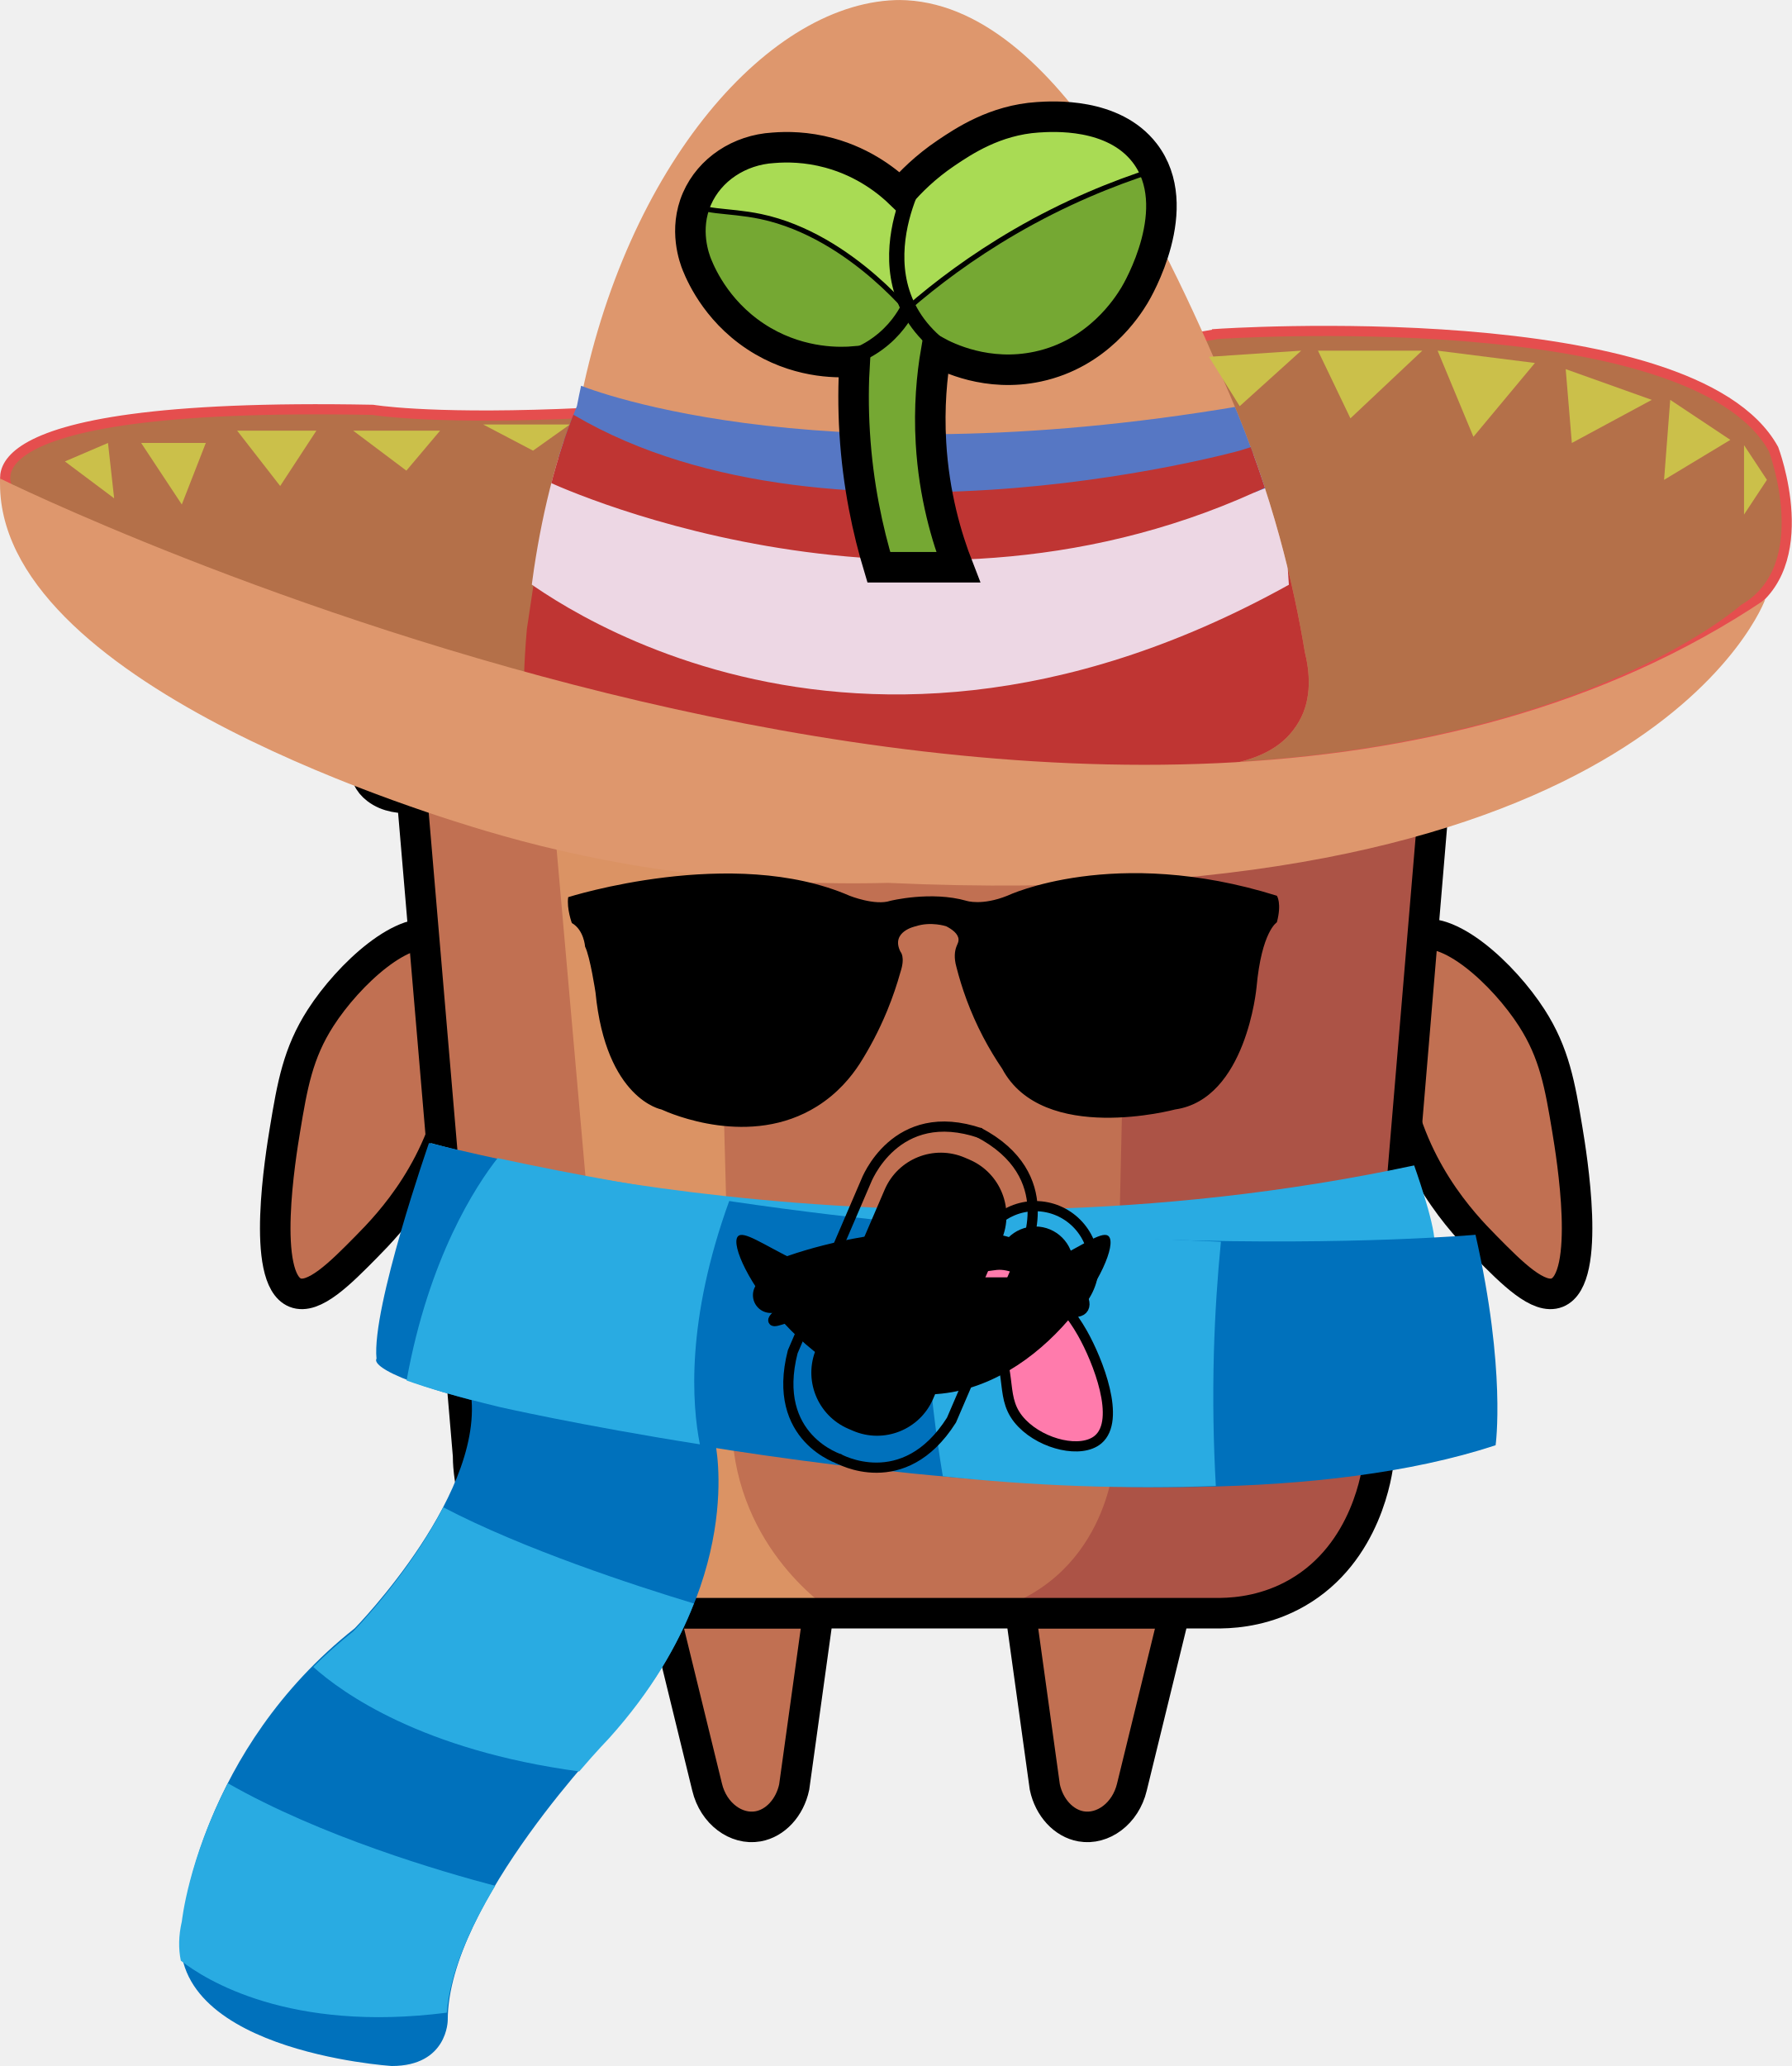
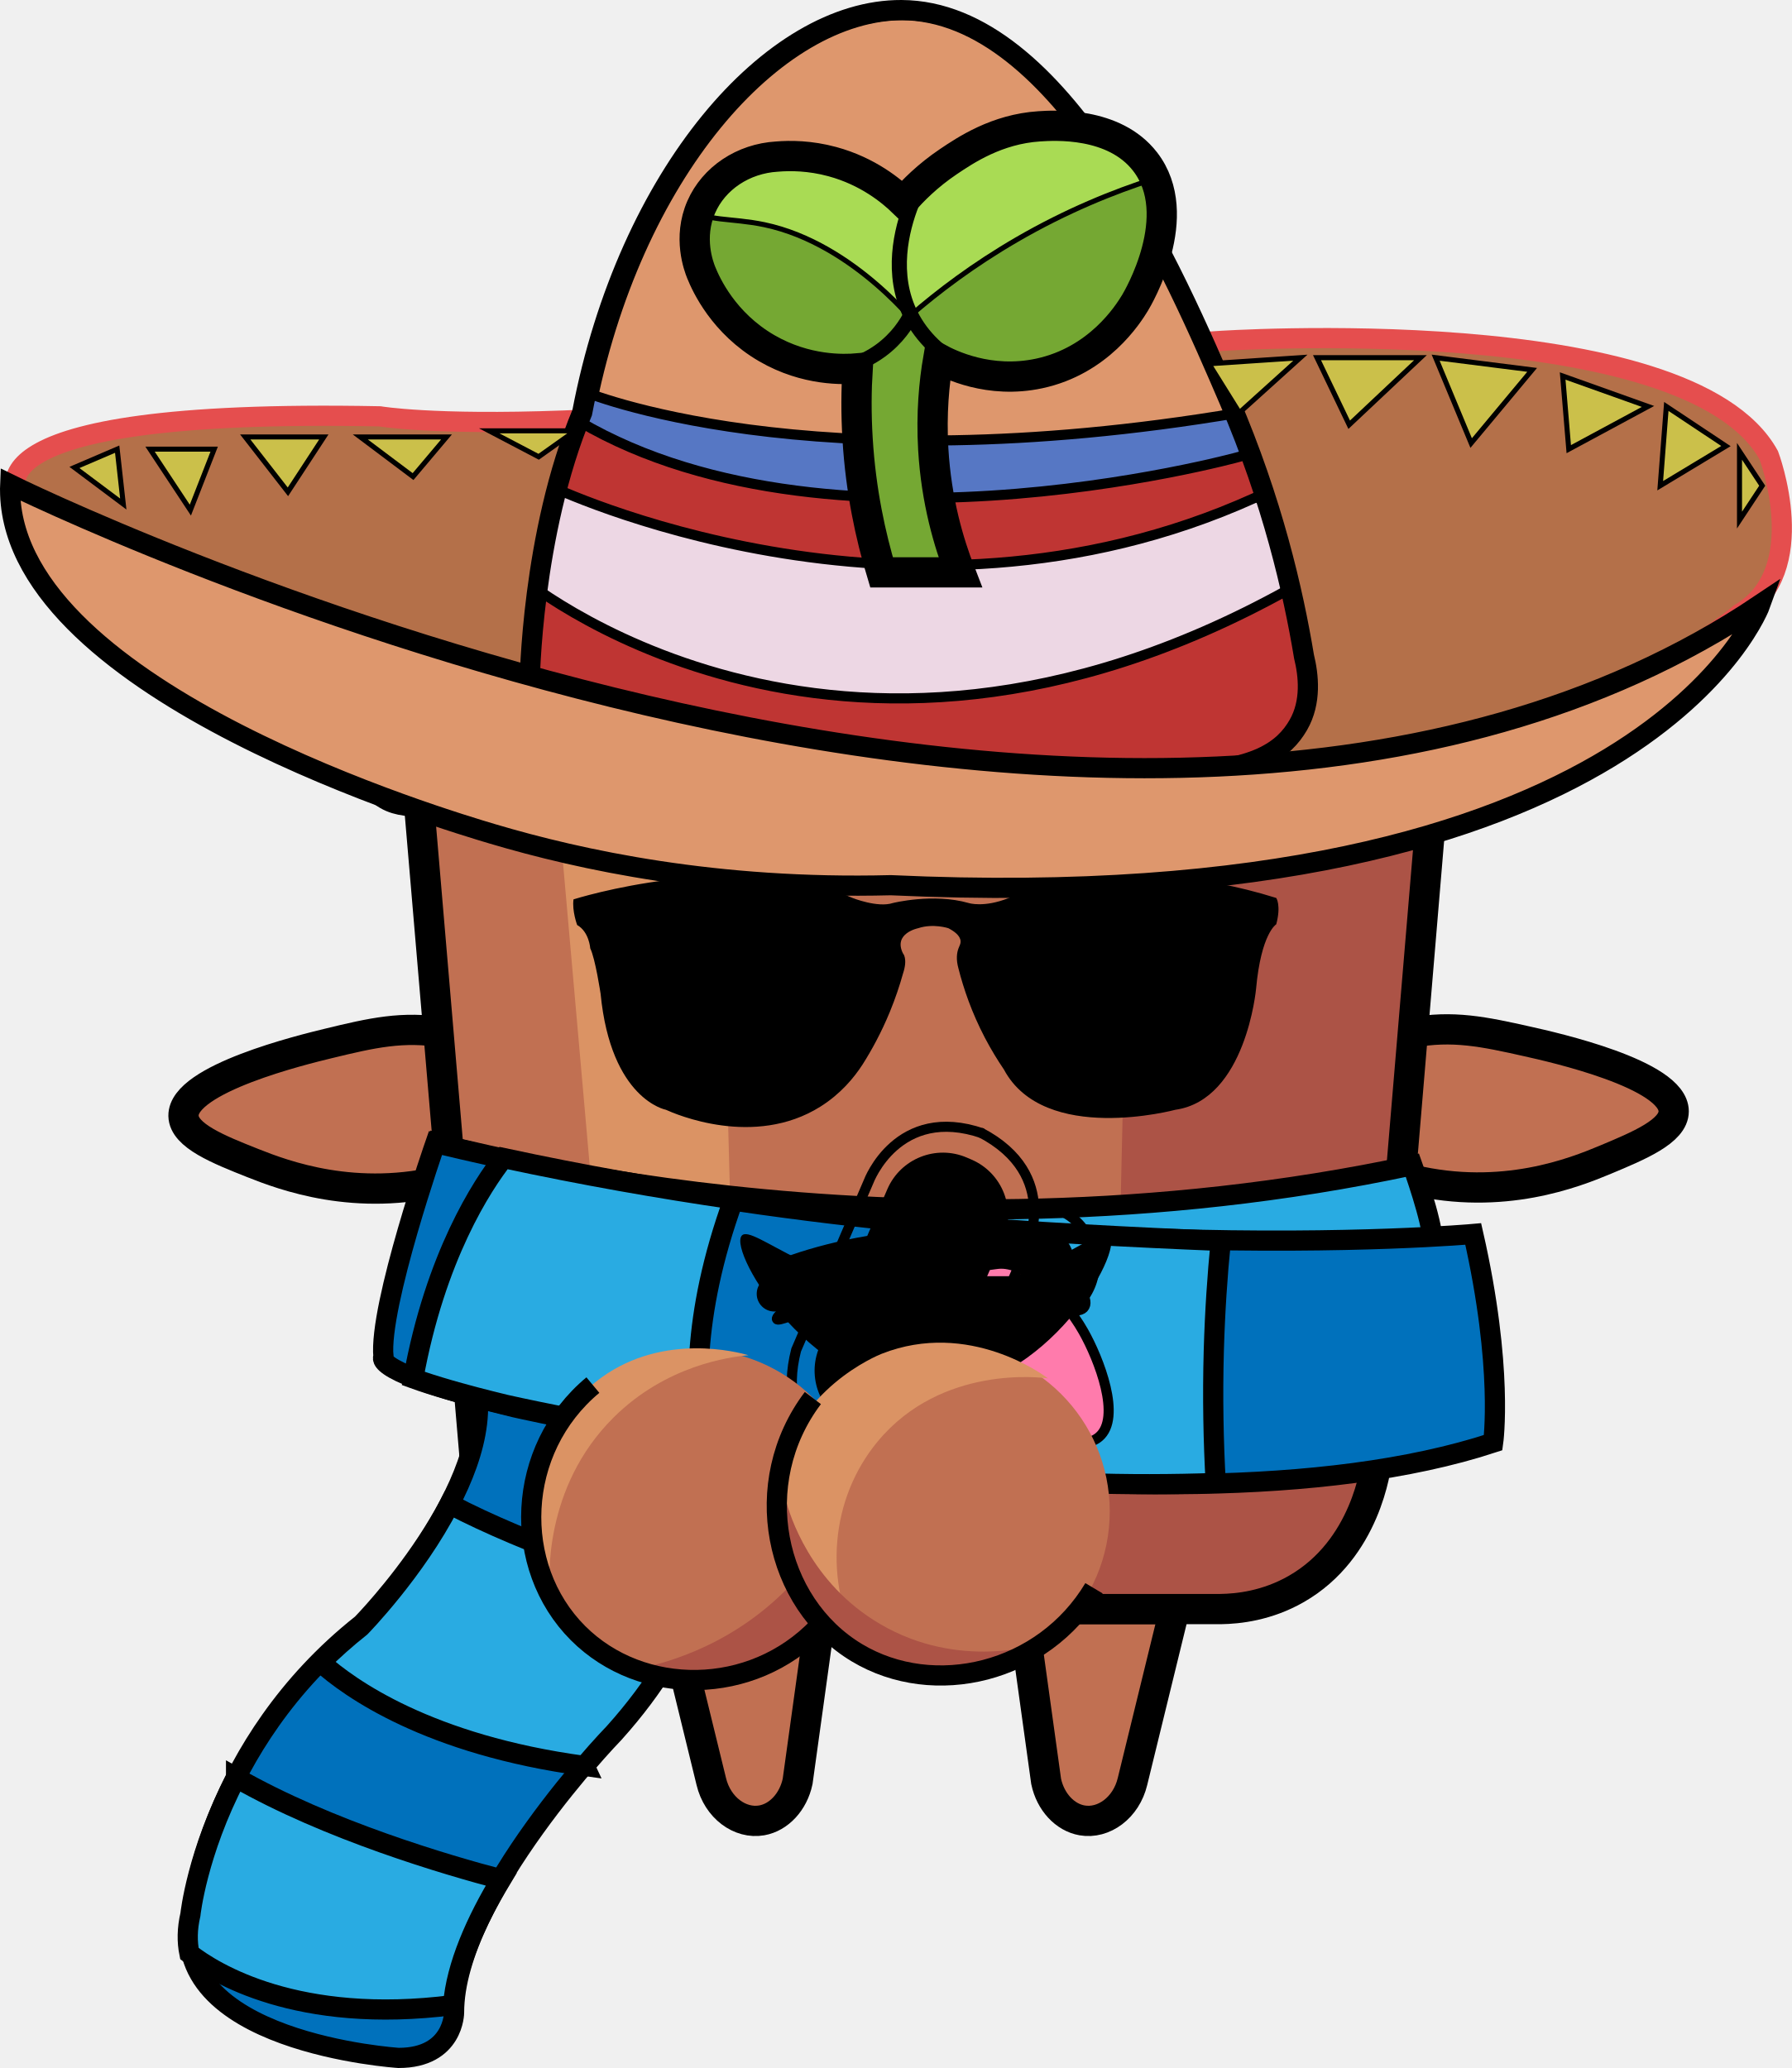
- <svg xmlns="http://www.w3.org/2000/svg" id="Laag_2" viewBox="0 0 352.25 406.05">
+ <svg xmlns="http://www.w3.org/2000/svg" id="Laag_2" viewBox="0 0 355.25 410.05">
  <defs>
-     <style>.cls-1{stroke-width:3px;}.cls-1,.cls-2,.cls-3,.cls-4,.cls-5{fill:none;}.cls-1,.cls-2,.cls-6,.cls-7,.cls-8,.cls-4,.cls-5,.cls-9,.cls-10{stroke-miterlimit:10;}.cls-1,.cls-2,.cls-7,.cls-8,.cls-4,.cls-9,.cls-10{stroke:#000;}.cls-2,.cls-10{stroke-width:6px;}.cls-11{clip-path:url(#clippath);}.cls-3,.cls-12,.cls-13,.cls-14,.cls-15,.cls-16,.cls-17,.cls-18,.cls-19,.cls-20,.cls-21,.cls-22,.cls-23,.cls-24{stroke-width:0px;}.cls-6{fill:#b47049;stroke:#e54e4e;}.cls-6,.cls-7,.cls-4,.cls-9{stroke-width:2px;}.cls-7{fill:#ff7bac;}.cls-8{fill:#a9db54;}.cls-5{stroke:#823a37;stroke-width:4px;}.cls-10,.cls-20{fill:#c17052;}.cls-13{fill:#75a833;}.cls-14{fill:#29abe2;}.cls-15{fill:#5677c4;}.cls-16{fill:#ac5346;}.cls-17{fill:#cbc04a;}.cls-18{fill:#de976d;}.cls-19{fill:#db9364;}.cls-21{fill:#bf3533;}.cls-22{fill:#fff;}.cls-23{fill:#edd7e4;}.cls-24{fill:#0071bc;}</style>
+     <style>.cls-1{stroke-width:3px;}.cls-1,.cls-2,.cls-3,.cls-4,.cls-5,.cls-6,.cls-7,.cls-8,.cls-9,.cls-10,.cls-11,.cls-12,.cls-13,.cls-14,.cls-15,.cls-16,.cls-17{stroke-miterlimit:10;}.cls-1,.cls-2,.cls-3,.cls-4,.cls-6,.cls-7,.cls-8,.cls-9,.cls-10,.cls-11,.cls-12,.cls-13,.cls-15,.cls-16,.cls-17{stroke:#000;}.cls-1,.cls-2,.cls-13,.cls-14,.cls-15{fill:none;}.cls-2,.cls-17{stroke-width:6px;}.cls-18{clip-path:url(#clippath);}.cls-3{fill:#edd7e4;}.cls-3,.cls-4,.cls-7,.cls-8,.cls-13,.cls-16{stroke-width:2px;}.cls-4{fill:#ff7bac;}.cls-5{fill:#b47049;stroke:#e54e4e;}.cls-5,.cls-6,.cls-9,.cls-10,.cls-14,.cls-15{stroke-width:4px;}.cls-6{fill:#0071bc;}.cls-7{fill:#bf3533;}.cls-8{fill:#5677c4;}.cls-9{fill:#29abe2;}.cls-10{fill:#de976d;}.cls-11{fill:#cbc04a;}.cls-12{fill:#a9db54;}.cls-14{stroke:#823a37;}.cls-19,.cls-20,.cls-21,.cls-22,.cls-23,.cls-24{stroke-width:0px;}.cls-17,.cls-23{fill:#c17052;}.cls-20{fill:#75a833;}.cls-21{fill:#ac5346;}.cls-22{fill:#db9364;}.cls-24{fill:#fff;}</style>
    <clipPath id="clippath">
-       <path class="cls-3" d="m113.42,79.8C122.46,32.54,150.97-.11,176.71,0c31.86.14,54.36,52.67,64.98,77.39,8.58,19.97,12.69,37.87,14.83,50.78.9,3.66,1.52,9.01-1.14,13.61-2.78,4.8-8.36,9.36-25.2,9.36-34.11,0-54.35-.46-54.35-.46l-72.82-17.19s.32-29.51,10.41-53.69Z" />
+       <path class="cls-15" d="m115.42,81.8C124.46,34.54,152.97,1.89,178.71,2c31.86.14,54.36,52.67,64.98,77.39,8.58,19.97,12.69,37.87,14.83,50.78.9,3.66,1.52,9.01-1.14,13.61-2.78,4.8-8.36,9.36-25.2,9.36-34.11,0-54.35-.46-54.35-.46l-72.82-17.19s.32-29.51,10.41-53.69Z" />
    </clipPath>
  </defs>
  <g id="harry">
-     <path id="been_l" class="cls-10" d="m130.65,317.05l8.36,34.18c1.25,5.24,5.73,8.47,10,7.72,3.41-.6,6.26-3.67,7.12-7.72,1.58-11.39,3.16-22.78,4.74-34.18h-30.22Z" />
-     <path id="been_r" class="cls-10" d="m230.88,317.05l-8.36,34.18c-1.25,5.24-5.73,8.47-10,7.72-3.41-.6-6.26-3.67-7.12-7.72-1.58-11.39-3.16-22.78-4.74-34.18h30.22Z" />
-     <path id="arm_l" class="cls-10" d="m63.02,200.05c5.51-8.57,16.66-18.86,23-16,7.58,3.42,4.47,23.9,4,27-2.77,18.27-13.42,29.37-18,34-5.1,5.17-10.35,10.47-14,9-6.82-2.75-2.82-27.02-2-32,1.45-8.77,2.55-15.08,7-22Z" />
-     <path id="arm_r" class="cls-10" d="m301.13,200.05c-5.51-8.57-16.66-18.86-23-16-7.58,3.42-4.47,23.9-4,27,2.77,18.27,13.42,29.37,18,34,5.1,5.17,10.35,10.47,14,9,6.82-2.75,2.82-27.02,2-32-1.45-8.77-2.55-15.08-7-22Z" />
+     <path id="been_l" class="cls-17" d="m132.65,319.05l8.36,34.18c1.25,5.24,5.73,8.47,10,7.72,3.41-.6,6.26-3.67,7.12-7.72,1.58-11.39,3.16-22.78,4.74-34.18h-30.22Z" />
+     <path id="been_r" class="cls-17" d="m232.88,319.05l-8.36,34.18c-1.25,5.24-5.73,8.47-10,7.72-3.41-.6-6.26-3.67-7.12-7.72-1.58-11.39-3.16-22.78-4.74-34.18h30.22Z" />
+     <path id="arm_l" class="cls-17" d="m88.04,204.75c10.04,1.72,23.87,7.96,23.71,14.92-.19,8.31-20.26,13.45-23.29,14.23-17.9,4.59-32.28-.88-38.33-3.28-6.75-2.68-13.68-5.43-13.75-9.37-.13-7.35,23.77-13.15,28.67-14.34,8.64-2.1,14.88-3.54,22.99-2.15Z" />
+     <path id="arm_r" class="cls-17" d="m279.86,204.77c-10.01,1.9-23.73,8.38-23.45,15.33.33,8.31,20.49,13.1,23.54,13.82,17.98,4.27,32.26-1.44,38.27-3.95,6.7-2.8,13.59-5.67,13.59-9.61,0-7.36-23.99-12.74-28.92-13.84-8.68-1.95-14.94-3.28-23.02-1.75Z" />
    <g id="pot">
-       <path class="cls-20" d="m81.02,112.05h201c1.76.07,4.07.46,6,2,3.4,2.71,3.1,6.96,3,22-.09,12.87.09,16.92-3,19-1.89,1.27-4.19,1.26-6,.98-3.67,43.67-7.33,87.35-11,131.02-.23,2.09-2.28,18.12-16,26-5.83,3.35-11.55,3.95-15,4h-117.37c-2.69,0-11.64-.36-19.63-7-10.79-8.98-11-22.11-11-24-3.67-43.08-7.33-86.17-11-129.25-2.11.14-4.83-.08-7-1.75-3.15-2.43-3.03-6.3-3-21,.02-13.8-.07-17.52,3-20,2.24-1.8,5.04-2.06,7-2Z" />
-       <path class="cls-16" d="m222.08,152.25l-3.06,134.8s-1.4,24-25.7,30h37.56s18.76,0,18.76,0l13.5-10.93,7.37-15.95,10.09-117.14,1.43-22.98-59.94,2.2Z" />
-       <path class="cls-19" d="m106.02,114.05s-4,3-4,10v28.2h35v-32.43s-.59-5.79,4.21-7.78-35.21,2.01-35.21,2.01Z" />
-       <path class="cls-19" d="m108.29,154.05l11.73,133s1.06,19,21.03,30h23.09s-18.12-11-20.12-34l-3.51-130.8-32.22,1.8Z" />
-       <line class="cls-5" x1="80.02" y1="154.05" x2="285.02" y2="154.05" />
-       <path class="cls-16" d="m74.48,146.54s1.01,4.18,5.04,3.13h148.05v-30.59s0-3.86-3.02-4.9v-3.13l60.43,1.53,5.1,4.56v36.91H71.46l-.45-5.7.45-1.81h3.02Z" />
-       <path class="cls-2" d="m81.02,112.05h201c1.76.07,4.07.46,6,2,3.4,2.71,3.1,6.96,3,22-.09,12.87.09,16.92-3,19-1.89,1.27-4.19,1.26-6,.98-3.67,43.67-7.33,87.35-11,131.02-.23,2.09-2.28,18.12-16,26-5.83,3.35-11.55,3.95-15,4h-117.37c-2.69,0-11.64-.36-19.63-7-10.79-8.98-11-22.11-11-24-3.67-43.08-7.33-86.17-11-129.25-2.11.14-4.83-.08-7-1.75-3.15-2.43-3.03-6.3-3-21,.02-13.8-.07-17.52,3-20,2.24-1.8,5.04-2.06,7-2Z" />
+       <path class="cls-23" d="m83.02,114.05h201c1.76.07,4.07.46,6,2,3.4,2.71,3.1,6.96,3,22-.09,12.87.09,16.92-3,19-1.89,1.27-4.19,1.26-6,.98-3.67,43.67-7.33,87.35-11,131.02-.23,2.09-2.28,18.12-16,26-5.83,3.35-11.55,3.95-15,4h-117.37c-2.69,0-11.64-.36-19.63-7-10.79-8.98-11-22.11-11-24-3.67-43.08-7.33-86.17-11-129.25-2.11.14-4.83-.08-7-1.75-3.15-2.43-3.03-6.3-3-21,.02-13.8-.07-17.52,3-20,2.24-1.8,5.04-2.06,7-2Z" />
+       <path class="cls-21" d="m224.08,154.25l-3.06,134.8s-1.4,24-25.7,30h37.56s18.76,0,18.76,0l13.5-10.93,7.37-15.95,10.09-117.14,1.43-22.98-59.94,2.2Z" />
+       <path class="cls-22" d="m108.02,116.05s-4,3-4,10v28.2h35v-32.43s-.59-5.79,4.21-7.78-35.21,2.01-35.21,2.01Z" />
+       <path class="cls-22" d="m110.29,156.05l11.73,133s1.06,19,21.03,30h23.09s-18.12-11-20.12-34l-3.51-130.8-32.22,1.8Z" />
+       <line class="cls-14" x1="82.02" y1="156.05" x2="287.02" y2="156.05" />
+       <path class="cls-21" d="m76.48,148.54s1.01,4.18,5.04,3.13h148.05v-30.59s0-3.86-3.02-4.9v-3.13l60.43,1.53,5.1,4.56v36.91H73.46l-.45-5.7.45-1.81h3.02Z" />
+       <path class="cls-2" d="m83.02,114.05h201c1.76.07,4.07.46,6,2,3.4,2.71,3.1,6.96,3,22-.09,12.87.09,16.92-3,19-1.89,1.27-4.19,1.26-6,.98-3.67,43.67-7.33,87.35-11,131.02-.23,2.09-2.28,18.12-16,26-5.83,3.35-11.55,3.95-15,4h-117.37c-2.69,0-11.64-.36-19.63-7-10.79-8.98-11-22.11-11-24-3.67-43.08-7.33-86.17-11-129.25-2.11.14-4.83-.08-7-1.75-3.15-2.43-3.03-6.3-3-21,.02-13.8-.07-17.52,3-20,2.24-1.8,5.04-2.06,7-2Z" />
    </g>
    <g id="sombrero">
-       <path class="cls-6" d="m239.26,65.64s93.43-6.39,109.4,22.63c0,0,8.71,22.97-5.8,31.44,0,0-94.3,84.64-340.93-22.97,0,0-14.44-17.87,71.36-16.19,0,0,41.81,7.2,165.97-14.9Z" />
-       <g class="cls-11">
-         <path class="cls-18" d="m113.92,79.8C122.95,32.54,151.47-.11,177.21,0c31.86.14,54.36,52.67,64.98,77.39,8.58,19.97,12.69,37.87,14.83,50.78.9,3.66,1.52,9.01-1.14,13.61-2.78,4.8-8.36,9.36-25.2,9.36-34.11,0-54.35-.46-54.35-.46l-72.82-17.19s.32-29.51,10.41-53.69Z" />
-         <path class="cls-21" d="m106.07,107s39.7,30.84,142.48,5.45,0,43.53,0,43.53l-148.73-7.25,6.25-41.72Z" />
-         <path class="cls-23" d="m102.21,82.22l-1.55,29.77s62.36,53.1,152.72,2.94l-1.94-28.35s-64.17,41.43-149.23-4.36Z" />
-         <path class="cls-15" d="m113.6,75.57s44.26,18.8,130.11,4.26c85.85-14.54,3.02,16.9,3.02,16.9l-99.77,4.4-42.17-12.56s-8.33-8.77,0-11.18,8.81-1.81,8.81-1.81Z" />
-         <path class="cls-21" d="m108.14,78.59l-1.19,15.72s70.26,33.86,139.78,2.42c69.53-31.44-3.02-8.16-3.02-8.16,0,0-86.15,23.88-135.57-9.98Z" />
+       <path class="cls-5" d="m241.26,67.64s93.43-6.39,109.4,22.63c0,0,8.71,22.97-5.8,31.44,0,0-94.3,84.64-340.93-22.97,0,0-14.44-17.87,71.36-16.19,0,0,41.81,7.2,165.97-14.9Z" />
+       <g class="cls-18">
+         <path class="cls-10" d="m115.92,81.8C124.95,34.54,153.47,1.89,179.21,2c31.86.14,54.36,52.67,64.98,77.39,8.58,19.97,12.69,37.87,14.83,50.78.9,3.66,1.52,9.01-1.14,13.61-2.78,4.8-8.36,9.36-25.2,9.36-34.11,0-54.35-.46-54.35-.46l-72.82-17.19s.32-29.51,10.41-53.69Z" />
+         <path class="cls-7" d="m108.07,109s39.7,30.84,142.48,5.45,0,43.53,0,43.53l-148.73-7.25,6.25-41.72Z" />
+         <path class="cls-3" d="m104.21,84.22l-1.55,29.77s62.36,53.1,152.72,2.94l-1.94-28.35s-64.17,41.43-149.23-4.36Z" />
+         <path class="cls-8" d="m115.6,77.57s44.26,18.8,130.11,4.26c85.85-14.54,3.02,16.9,3.02,16.9l-99.77,4.4-42.17-12.56s-8.33-8.77,0-11.18,8.81-1.81,8.81-1.81Z" />
+         <path class="cls-7" d="m110.14,80.59l-1.19,15.72s70.26,33.86,139.78,2.42c69.53-31.44-3.02-8.16-3.02-8.16,0,0-86.15,23.88-135.57-9.98Z" />
      </g>
-       <path class="cls-18" d="m.02,94.05s220.26,108.84,347,23.77c0,0-22.45,62.61-172.42,55.7-34.63.89-61.61-5.02-78.98-10.18C86.73,160.7,1.43,135.37.02,96.05c-.03-.85-.02-1.55,0-2Z" />
+       <path class="cls-15" d="m115.42,81.8C124.46,34.54,152.97,1.89,178.71,2c31.86.14,54.36,52.67,64.98,77.39,8.58,19.97,12.69,37.87,14.83,50.78.9,3.66,1.52,9.01-1.14,13.61-2.78,4.8-8.36,9.36-25.2,9.36-34.11,0-54.35-.46-54.35-.46l-72.82-17.19s.32-29.51,10.41-53.69Z" />
+       <path class="cls-10" d="m2.02,96.05s220.26,108.84,347,23.77c0,0-22.45,62.61-172.42,55.7-34.63.89-61.61-5.02-78.98-10.18-8.88-2.64-94.18-27.97-95.6-67.29-.03-.85-.02-1.55,0-2Z" />
      <g id="Laag_17">
-         <polygon class="cls-17" points="237.67 70.13 243.71 79.83 255.8 68.92 237.67 70.13" />
-         <polygon class="cls-17" points="259.1 68.92 265.48 82.22 279.61 68.92 259.1 68.92" />
-         <polygon class="cls-17" points="282.62 68.92 289.66 85.85 301.75 71.34 282.62 68.92" />
-         <polygon class="cls-17" points="307.8 72.55 309.01 87.06 324.72 78.59 307.8 72.55" />
-         <polygon class="cls-17" points="328.35 78.59 327.14 94.31 340.17 86.45 328.35 78.59" />
-         <polygon class="cls-17" points="342.86 87.49 347.36 94.31 342.86 101.13 342.86 87.49" />
-         <polygon class="cls-17" points="12.76 90.69 22.44 97.94 21.23 87.06 12.76 90.69" />
-         <polygon class="cls-17" points="27.75 87.06 35.74 99.15 40.46 87.06 27.75 87.06" />
-         <polygon class="cls-17" points="46.62 84.64 55.08 95.52 62.2 84.64 46.62 84.64" />
-         <polygon class="cls-17" points="69.43 84.64 79.89 92.5 86.52 84.64 69.43 84.64" />
-         <polygon class="cls-17" points="94.99 83.43 104.79 88.57 112.02 83.43 94.99 83.43" />
+         <polygon class="cls-11" points="239.67 72.13 245.71 81.83 257.8 70.92 239.67 72.13" />
+         <polygon class="cls-11" points="261.1 70.92 267.48 84.22 281.61 70.92 261.1 70.92" />
+         <polygon class="cls-11" points="284.62 70.92 291.66 87.85 303.75 73.34 284.62 70.92" />
+         <polygon class="cls-11" points="309.8 74.55 311.01 89.06 326.72 80.59 309.8 74.55" />
+         <polygon class="cls-11" points="330.35 80.59 329.14 96.31 342.17 88.45 330.35 80.59" />
+         <polygon class="cls-11" points="344.86 89.49 349.36 96.31 344.86 103.13 344.86 89.49" />
+         <polygon class="cls-11" points="14.76 92.69 24.44 99.94 23.23 89.06 14.76 92.69" />
+         <polygon class="cls-11" points="29.75 89.06 37.74 101.15 42.46 89.06 29.75 89.06" />
+         <polygon class="cls-11" points="48.62 86.64 57.08 97.52 64.2 86.64 48.62 86.64" />
+         <polygon class="cls-11" points="71.43 86.64 81.89 94.5 88.52 86.64 71.43 86.64" />
+         <polygon class="cls-11" points="96.99 85.43 106.79 90.57 114.02 85.43 96.99 85.43" />
      </g>
    </g>
    <g id="sjaal">
-       <path class="cls-14" d="m84.69,224.65s90.32,26.4,193.32,4.4c0,0,4,11.14,4,15.07,0,0-219.65,57.13-197.32-19.47Z" />
-       <path class="cls-24" d="m140.58,283.42s6.44,27.63-20.56,57.63c0,0-32,33-32,56,0,0,0,9-11,9,0,0-47-3-41-29,0,0,3.42-33.04,33.71-57.02,0,0,26.88-27.4,22.58-47.69l48.27,11.08Z" />
-       <path class="cls-24" d="m294.02,284.05s2.11-14.75-3.95-41.37c0,0-95.43,8.57-205.74-18.03,0,0-11.31,32.4-10.31,42.4,0,0-3,3,26,10,0,0,127,29,194,7Z" />
-       <path class="cls-14" d="m143.45,235.81c-14.66-2.13-29.95-4.82-45.63-8.19-4.23,5.39-13.5,19.47-17.89,43.7,3.88,1.4,9.67,3.13,18.32,5.22,0,0,15.87,3.62,39.34,7.33-1.55-7.82-2.8-24.3,5.85-48.06Z" />
-       <path class="cls-14" d="m240.02,244.05c-8.97-.36-18.07-.79-27.29-1.31-10.68-.6-21.2-1.3-31.53-2.09.21,14.45,1.23,32.09,4.15,49.49,8.31.89,17.22,1.57,26.67,1.91,9.55.34,18.57.3,27,0-.46-8.14-.64-16.94-.38-26.32.22-7.65.71-14.89,1.38-21.68Z" />
-       <path class="cls-14" d="m44.8,350.49c-7.78,14.94-9.05,27.13-9.05,27.13-.66,2.84-.68,5.41-.2,7.73,4.83,3.77,21.37,14.18,52.28,10.22.61-7.87,4.58-16.71,9.53-24.93-10.65-2.8-34.25-9.7-52.56-20.16Z" />
-       <path class="cls-14" d="m113.88,348.14c3.47-4.05,5.87-6.52,5.87-6.52,8.37-9.3,13.53-18.38,16.66-26.47-11.8-3.57-33.64-10.72-49.27-18.91-6.81,13.28-17.67,24.37-17.67,24.37-2.86,2.27-5.48,4.61-7.89,7.01,5.67,5.09,21.34,16.36,52.31,20.54Z" />
+       <path class="cls-9" d="m86.69,226.65s90.32,26.4,193.32,4.4c0,0,4,11.14,4,15.07,0,0-219.65,57.13-197.32-19.47Z" />
+       <path class="cls-6" d="m142.58,285.42s6.44,27.63-20.56,57.63c0,0-32,33-32,56,0,0,0,9-11,9,0,0-47-3-41-29,0,0,3.42-33.04,33.71-57.02,0,0,26.88-27.4,22.58-47.69l48.27,11.08Z" />
+       <path class="cls-6" d="m296.02,286.05s2.11-14.75-3.95-41.37c0,0-95.43,8.57-205.74-18.03,0,0-11.31,32.4-10.31,42.4,0,0-3,3,26,10,0,0,127,29,194,7Z" />
+       <path class="cls-9" d="m145.45,237.81c-14.66-2.13-29.95-4.82-45.63-8.19-4.23,5.39-13.5,19.47-17.89,43.7,3.88,1.4,9.67,3.13,18.32,5.22,0,0,15.87,3.62,39.34,7.33-1.55-7.82-2.8-24.3,5.85-48.06Z" />
+       <path class="cls-9" d="m242.02,246.05c-8.97-.36-18.07-.79-27.29-1.31-10.68-.6-21.2-1.3-31.53-2.09.21,14.45,1.23,32.09,4.15,49.49,8.31.89,17.22,1.57,26.67,1.91,9.55.34,18.57.3,27,0-.46-8.14-.64-16.94-.38-26.32.22-7.65.71-14.89,1.38-21.68Z" />
+       <path class="cls-9" d="m46.8,352.49c-7.78,14.94-9.05,27.13-9.05,27.13-.66,2.84-.68,5.41-.2,7.73,4.83,3.77,21.37,14.18,52.28,10.22.61-7.87,4.58-16.71,9.53-24.93-10.65-2.8-34.25-9.7-52.56-20.16Z" />
+       <path class="cls-9" d="m115.88,350.14c3.47-4.05,5.87-6.52,5.87-6.52,8.37-9.3,13.53-18.38,16.66-26.47-11.8-3.57-33.64-10.72-49.27-18.91-6.81,13.28-17.67,24.37-17.67,24.37-2.86,2.27-5.48,4.61-7.89,7.01,5.67,5.09,21.34,16.36,52.31,20.54Z" />
    </g>
    <g id="plant">
-       <path class="cls-13" d="m172.77,111.49c-2.16-7.16-4.12-16.08-4.75-26.44-.31-5.05-.26-9.74,0-14-2.7.23-10.2.52-18-4-8.58-4.98-12.02-12.58-13-15-.48-1.19-2.66-6.9,0-13,2.51-5.74,8.33-9.6,15-10,2.67-.22,6.55-.21,11,1,7.07,1.92,11.74,5.82,14,8,1.91-2.22,4.86-5.21,9-8,3.38-2.27,9.57-6.45,18-7,2.93-.19,14.84-.97,21,7,8.24,10.66-1.45,27.1-2,28-1.39,2.29-7.19,11.47-19,14-9.94,2.13-17.83-1.82-20-3-.83,4.85-1.41,10.97-1,18,.6,10.29,3.09,18.65,5.35,24.44h-15.6Z" />
-       <path class="cls-8" d="m136.52,39.55c.54,2.29,6.48,1.63,13,3,18.19,3.82,31.17,21.18,30.33,20.11-1.18-1.5-2.46-3.53-3.33-6.11-2.58-7.7,3.52-13.12,2-18-2.3-7.4-17.46-7.82-22-8-5.46-.21-9.14.73-12,2-3.3,1.47-8.54,4.73-8,7Z" />
-       <path class="cls-8" d="m226.52,33.55c-7.65,2.46-17,6.19-27,12-8.57,4.98-15.54,10.27-21,15-.56-1.61-5.18-15.63,3-27,9.04-12.56,28.53-14.66,39-7,2.98,2.18,4.84,4.87,6,7Z" />
-       <path class="cls-1" d="m180.62,34.33s-14.63,24.89,9.88,37.31" />
-       <path class="cls-1" d="m178.58,60.49c-.81,1.58-2.61,4.56-6.06,7.06-3.44,2.5-6.82,3.29-8.57,3.57" />
-       <path class="cls-2" d="m172.77,111.49c-2.16-7.16-4.12-16.08-4.75-26.44-.31-5.05-.26-9.74,0-14-2.7.23-10.2.52-18-4-8.58-4.98-12.02-12.58-13-15-.48-1.19-2.66-6.9,0-13,2.51-5.74,8.33-9.6,15-10,2.67-.22,6.55-.21,11,1,7.07,1.92,11.74,5.82,14,8,1.91-2.22,4.86-5.21,9-8,3.38-2.27,9.57-6.45,18-7,2.93-.19,14.84-.97,21,7,8.24,10.66-1.45,27.1-2,28-1.39,2.29-7.19,11.47-19,14-9.94,2.13-17.83-1.82-20-3-.83,4.85-1.41,10.97-1,18,.6,10.29,3.09,18.65,5.35,24.44h-15.6Z" />
+       <path class="cls-20" d="m174.77,113.49c-2.16-7.16-4.12-16.08-4.75-26.44-.31-5.05-.26-9.74,0-14-2.7.23-10.2.52-18-4-8.58-4.98-12.02-12.58-13-15-.48-1.19-2.66-6.9,0-13,2.51-5.74,8.33-9.6,15-10,2.67-.22,6.55-.21,11,1,7.07,1.92,11.74,5.82,14,8,1.91-2.22,4.86-5.21,9-8,3.38-2.27,9.57-6.45,18-7,2.93-.19,14.84-.97,21,7,8.24,10.66-1.45,27.1-2,28-1.39,2.29-7.19,11.47-19,14-9.94,2.13-17.83-1.82-20-3-.83,4.85-1.41,10.97-1,18,.6,10.29,3.09,18.65,5.35,24.44h-15.6Z" />
+       <path class="cls-12" d="m138.52,41.55c.54,2.29,6.48,1.63,13,3,18.19,3.82,31.17,21.18,30.33,20.11-1.18-1.5-2.46-3.53-3.33-6.11-2.58-7.7,3.52-13.12,2-18-2.3-7.4-17.46-7.82-22-8-5.46-.21-9.14.73-12,2-3.3,1.47-8.54,4.73-8,7Z" />
+       <path class="cls-12" d="m228.52,35.55c-7.65,2.46-17,6.19-27,12-8.57,4.98-15.54,10.27-21,15-.56-1.61-5.18-15.63,3-27,9.04-12.56,28.53-14.66,39-7,2.98,2.18,4.84,4.87,6,7Z" />
+       <path class="cls-1" d="m182.62,36.33s-14.63,24.89,9.88,37.31" />
+       <path class="cls-1" d="m180.58,62.49c-.81,1.58-2.61,4.56-6.06,7.06-3.44,2.5-6.82,3.29-8.57,3.57" />
+       <path class="cls-2" d="m174.77,113.49c-2.16-7.16-4.12-16.08-4.75-26.44-.31-5.05-.26-9.74,0-14-2.7.23-10.2.52-18-4-8.58-4.98-12.02-12.58-13-15-.48-1.19-2.66-6.9,0-13,2.51-5.74,8.33-9.6,15-10,2.67-.22,6.55-.21,11,1,7.07,1.92,11.74,5.82,14,8,1.91-2.22,4.86-5.21,9-8,3.38-2.27,9.57-6.45,18-7,2.93-.19,14.84-.97,21,7,8.24,10.66-1.45,27.1-2,28-1.39,2.29-7.19,11.47-19,14-9.94,2.13-17.83-1.82-20-3-.83,4.85-1.41,10.97-1,18,.6,10.29,3.09,18.65,5.35,24.44h-15.6Z" />
    </g>
    <g id="ogen">
      <g id="neutraal">
-         <circle class="cls-12" cx="146.52" cy="195.55" r="16.5" />
-         <circle class="cls-12" cx="215.52" cy="195.55" r="16.5" />
-         <circle class="cls-22" cx="220.02" cy="195.05" r="6" />
-         <circle class="cls-22" cx="151.02" cy="195.05" r="6" />
+         <circle class="cls-19" cx="148.52" cy="197.55" r="16.5" />
+         <circle class="cls-19" cx="217.52" cy="197.55" r="16.5" />
+         <circle class="cls-24" cx="222.02" cy="197.05" r="6" />
+         <circle class="cls-24" cx="153.02" cy="197.05" r="6" />
      </g>
      <g id="sangry">
-         <path class="cls-12" d="m153.62,181.53c5.38,1.28,11.41,13.23,6.04,22.54-4.56,7.89-14.65,10.6-22.54,6.04-9.19-5.3-10.03-19.39-6.04-22.54,1.34-1.06,2.48-.3,6.08-.53,9.44-.61,12.21-6.52,16.46-5.51Z" />
-         <path class="cls-12" d="m225.01,210.02c-7.89,4.56-17.98,1.85-22.54-6.04-5.28-9.15.49-21.01,6.04-22.54,3.36-.93,5.07,2.36,14.59,4.28,5.31,1.07,6.5.39,7.95,1.76,4.09,3.89,2.97,17.34-6.04,22.54Z" />
-         <circle class="cls-22" cx="220.02" cy="195.05" r="6" />
-         <circle class="cls-22" cx="151.02" cy="195.05" r="6" />
+         <path class="cls-19" d="m155.62,183.53c5.38,1.28,11.41,13.23,6.04,22.54-4.56,7.89-14.65,10.6-22.54,6.04-9.19-5.3-10.03-19.39-6.04-22.54,1.34-1.06,2.48-.3,6.08-.53,9.44-.61,12.21-6.52,16.46-5.51Z" />
+         <path class="cls-19" d="m227.01,212.02c-7.89,4.56-17.98,1.85-22.54-6.04-5.28-9.15.49-21.01,6.04-22.54,3.36-.93,5.07,2.36,14.59,4.28,5.31,1.07,6.5.39,7.95,1.76,4.09,3.89,2.97,17.34-6.04,22.54Z" />
+         <circle class="cls-24" cx="222.02" cy="197.05" r="6" />
+         <circle class="cls-24" cx="153.02" cy="197.05" r="6" />
      </g>
-       <g id="Bril">
-         <path class="cls-12" d="m111.7,176.33s32.32-10.28,55.32-.28c0,0,5,2,8,1,0,0,8-2,15,0,0,0,3,1,8-1,0,0,21-10,53,0,0,0,1,1.45,0,5.22,0,0-3,1.78-4,12.78,0,0-2,22-16,24,0,0-26,7-34-8-1.26-1.85-2.53-3.93-3.75-6.25-2.63-5.03-4.24-9.77-5.25-13.75-.52-1.86-.32-3.14,0-4,.21-.57.45-.9.42-1.42-.06-1.13-1.3-2-2.42-2.58,0,0-3-1-6,0,0,0-5,1-3,5,0,0,1,1,0,4-.65,2.35-1.51,4.91-2.62,7.62-1.68,4.07-3.57,7.53-5.38,10.38-1.71,2.65-4.37,5.86-8.38,8.38-13.16,8.26-28.81,1.45-30.62.62,0,0-10.9-2-12.95-23,0,0-1.05-7-2.05-9,0,0-.21-3.28-2.6-4.64,0,0-1.04-2.8-.72-5.08Z" />
+       <g id="bril">
+         <path class="cls-19" d="m113.7,178.33s32.32-10.28,55.32-.28c0,0,5,2,8,1,0,0,8-2,15,0,0,0,3,1,8-1,0,0,21-10,53,0,0,0,1,1.45,0,5.22,0,0-3,1.78-4,12.78,0,0-2,22-16,24,0,0-26,7-34-8-1.26-1.85-2.53-3.93-3.75-6.25-2.63-5.03-4.24-9.77-5.25-13.75-.52-1.86-.32-3.14,0-4,.21-.57.45-.9.42-1.42-.06-1.13-1.3-2-2.42-2.58,0,0-3-1-6,0,0,0-5,1-3,5,0,0,1,1,0,4-.65,2.35-1.51,4.91-2.62,7.62-1.68,4.07-3.57,7.53-5.38,10.38-1.71,2.65-4.37,5.86-8.38,8.38-13.16,8.26-28.81,1.45-30.62.62,0,0-10.9-2-12.95-23,0,0-1.05-7-2.05-9,0,0-.21-3.28-2.6-4.64,0,0-1.04-2.8-.72-5.08Z" />
      </g>
    </g>
    <g id="mond">
      <g id="fluit">
-         <circle class="cls-4" cx="203.52" cy="248.55" r="11.5" />
-         <circle class="cls-9" cx="203.52" cy="248.55" r="6.5" />
+         <circle class="cls-13" cx="205.52" cy="250.55" r="11.5" />
+         <circle class="cls-16" cx="205.52" cy="250.55" r="6.5" />
      </g>
      <g id="sip">
-         <path class="cls-9" d="m210.02,259.55c-.33.86-10.35-4.9-26-5.5-18.84-.73-31.6,6.55-32,5.5-.41-1.09,12.46-10.55,29-10.5,16.46.05,29.39,9.5,29,10.5Z" />
+         <path class="cls-16" d="m212.02,261.55c-.33.86-10.35-4.9-26-5.5-18.84-.73-31.6,6.55-32,5.5-.41-1.09,12.46-10.55,29-10.5,16.46.05,29.39,9.5,29,10.5Z" />
      </g>
      <g id="dorst">
-         <path class="cls-9" d="m149.02,251.16c.29,1.48,10.98-1.37,27-.1,21.26,1.68,35.19,9.31,37,6,.92-1.69-2.03-4.93-3-6-10.78-11.85-32.42-8.26-40-7-10.74,1.78-21.29,5.62-21,7.1Z" />
-         <path class="cls-7" d="m194.83,261.96c4.71,8.2,1.32,12.91,6.12,17.81,4.09,4.18,11.63,5.92,14.92,3.16,4.56-3.83-.01-15.5-3.08-20.92-4.13-7.3-11.52-13.9-16.86-13.42-.82.07-2.31.38-5.16.56-4.48.29-5.68-.14-6.06.5-.94,1.58,5.89,4.96,10.11,12.3Z" />
+         <path class="cls-16" d="m151.02,253.16c.29,1.48,10.98-1.37,27-.1,21.26,1.68,35.19,9.31,37,6,.92-1.69-2.03-4.93-3-6-10.78-11.85-32.42-8.26-40-7-10.74,1.78-21.29,5.62-21,7.1Z" />
+         <path class="cls-4" d="m196.83,263.96c4.71,8.2,1.32,12.91,6.12,17.81,4.09,4.18,11.63,5.92,14.92,3.16,4.56-3.83-.01-15.5-3.08-20.92-4.13-7.3-11.52-13.9-16.86-13.42-.82.07-2.31.38-5.16.56-4.48.29-5.68-.14-6.06.5-.94,1.58,5.89,4.96,10.11,12.3Z" />
      </g>
      <g id="blij">
-         <path class="cls-12" d="m218.02,243.05c2.66,3.33-12.46,30.24-35,31-23.62.8-40.58-27.62-38-31,2.06-2.7,15.72,11.56,38,11,20.84-.52,32.91-13.61,35-11Z" />
+         <path class="cls-19" d="m220.02,245.05c2.66,3.33-12.46,30.24-35,31-23.62.8-40.58-27.62-38-31,2.06-2.7,15.72,11.56,38,11,20.84-.52,32.91-13.61,35-11Z" />
      </g>
      <g id="neutraal-2">
-         <rect class="cls-12" x="148.02" y="251.05" width="65" height="7" rx="3.5" ry="3.5" />
+         <rect class="cls-19" x="150.02" y="253.05" width="65" height="7" rx="3.5" ry="3.5" />
      </g>
-       <g id="Laag_14">
-         <rect class="cls-12" x="166.15" y="225.38" width="25" height="58" rx="12" ry="12" transform="translate(242.25 558.64) rotate(-156.72)" />
-         <path class="cls-4" d="m164.77,286.64s12.83,7.35,22.28-7.53l14.38-33.44s7.21-14.67-9.09-23.14" />
-         <path class="cls-4" d="m165.23,286.83s-13.77-4.09-9.39-21.15l14.38-33.44s5.72-15.31,22.59-9.51" />
+       <g id="gek">
+         <rect class="cls-19" x="168.15" y="227.38" width="25" height="58" rx="12" ry="12" transform="translate(245.29 563.27) rotate(-156.72)" />
+         <path class="cls-13" d="m166.77,288.64s12.83,7.35,22.28-7.53l14.38-33.44s7.21-14.67-9.09-23.14" />
+         <path class="cls-13" d="m167.23,288.83s-13.77-4.09-9.39-21.15l14.38-33.44s5.72-15.31,22.59-9.51" />
+       </g>
+     </g>
+     <g id="billlen">
+       <g id="bil_l">
+         <circle class="cls-23" cx="137.93" cy="300.47" r="32.91" />
+         <path class="cls-22" d="m109.02,316.05c-.22-2.72-1.38-21.11,12.66-35.02,10.39-10.3,22.88-11.96,26.71-12.32-2.12-.6-16.74-4.49-29.09,4.39-8.18,5.88-11.02,14.01-11.9,16.66-4.19,12.69.39,23.58,1.62,26.29Z" />
+         <path class="cls-21" d="m169.27,293.84c-1.77,5.02-5.63,13.79-13.92,21.88-11.57,11.31-24.76,14.45-30.11,15.41,2.57,1.19,7.34,3,13.48,2.93,10.06-.12,17.06-5.17,19.41-7.04,2.34-1.97,7.98-7.25,10.62-16.17,2.24-7.58,1.2-14,.51-17.01Z" />
+         <path class="cls-15" d="m162.24,322.63c-13.18,13.77-35.04,13.8-47.65,1.19-13.2-13.21-12.4-36.4,2.95-49.18" />
+       </g>
+       <g id="bil_r">
+         <circle class="cls-23" cx="187.1" cy="299.68" r="32.91" />
+         <path class="cls-22" d="m170.53,327.01c-7.35-13.47-5.92-29.88,3.49-41.21,12.7-15.3,32.7-12.64,33.75-12.48-.73-.56-15.64-11.71-32.97-4.89-1.01.4-17.09,7.05-20.3,24.03-2.49,13.21,3.87,27.03,16.02,34.55Z" />
+         <path class="cls-21" d="m208.12,325.45c-2.38.79-18.02,5.71-33.6-3.41-13.98-8.17-17.99-21.84-18.75-24.62-.29,3.32-.44,9.26,1.68,15.73,3.48,10.58,10.7,15.47,13.29,17.03,1.71.96,5.17,2.66,9.92,3.33.84.12,4.38.59,9.25-.16,8.19-1.27,14.5-5.13,18.21-7.9Z" />
+         <path class="cls-15" d="m216.89,314.93c-10.07,16.83-31.69,21.97-47.01,12.78-16.41-9.85-21.43-33.68-8.73-50.5" />
      </g>
    </g>
  </g>
</svg>
